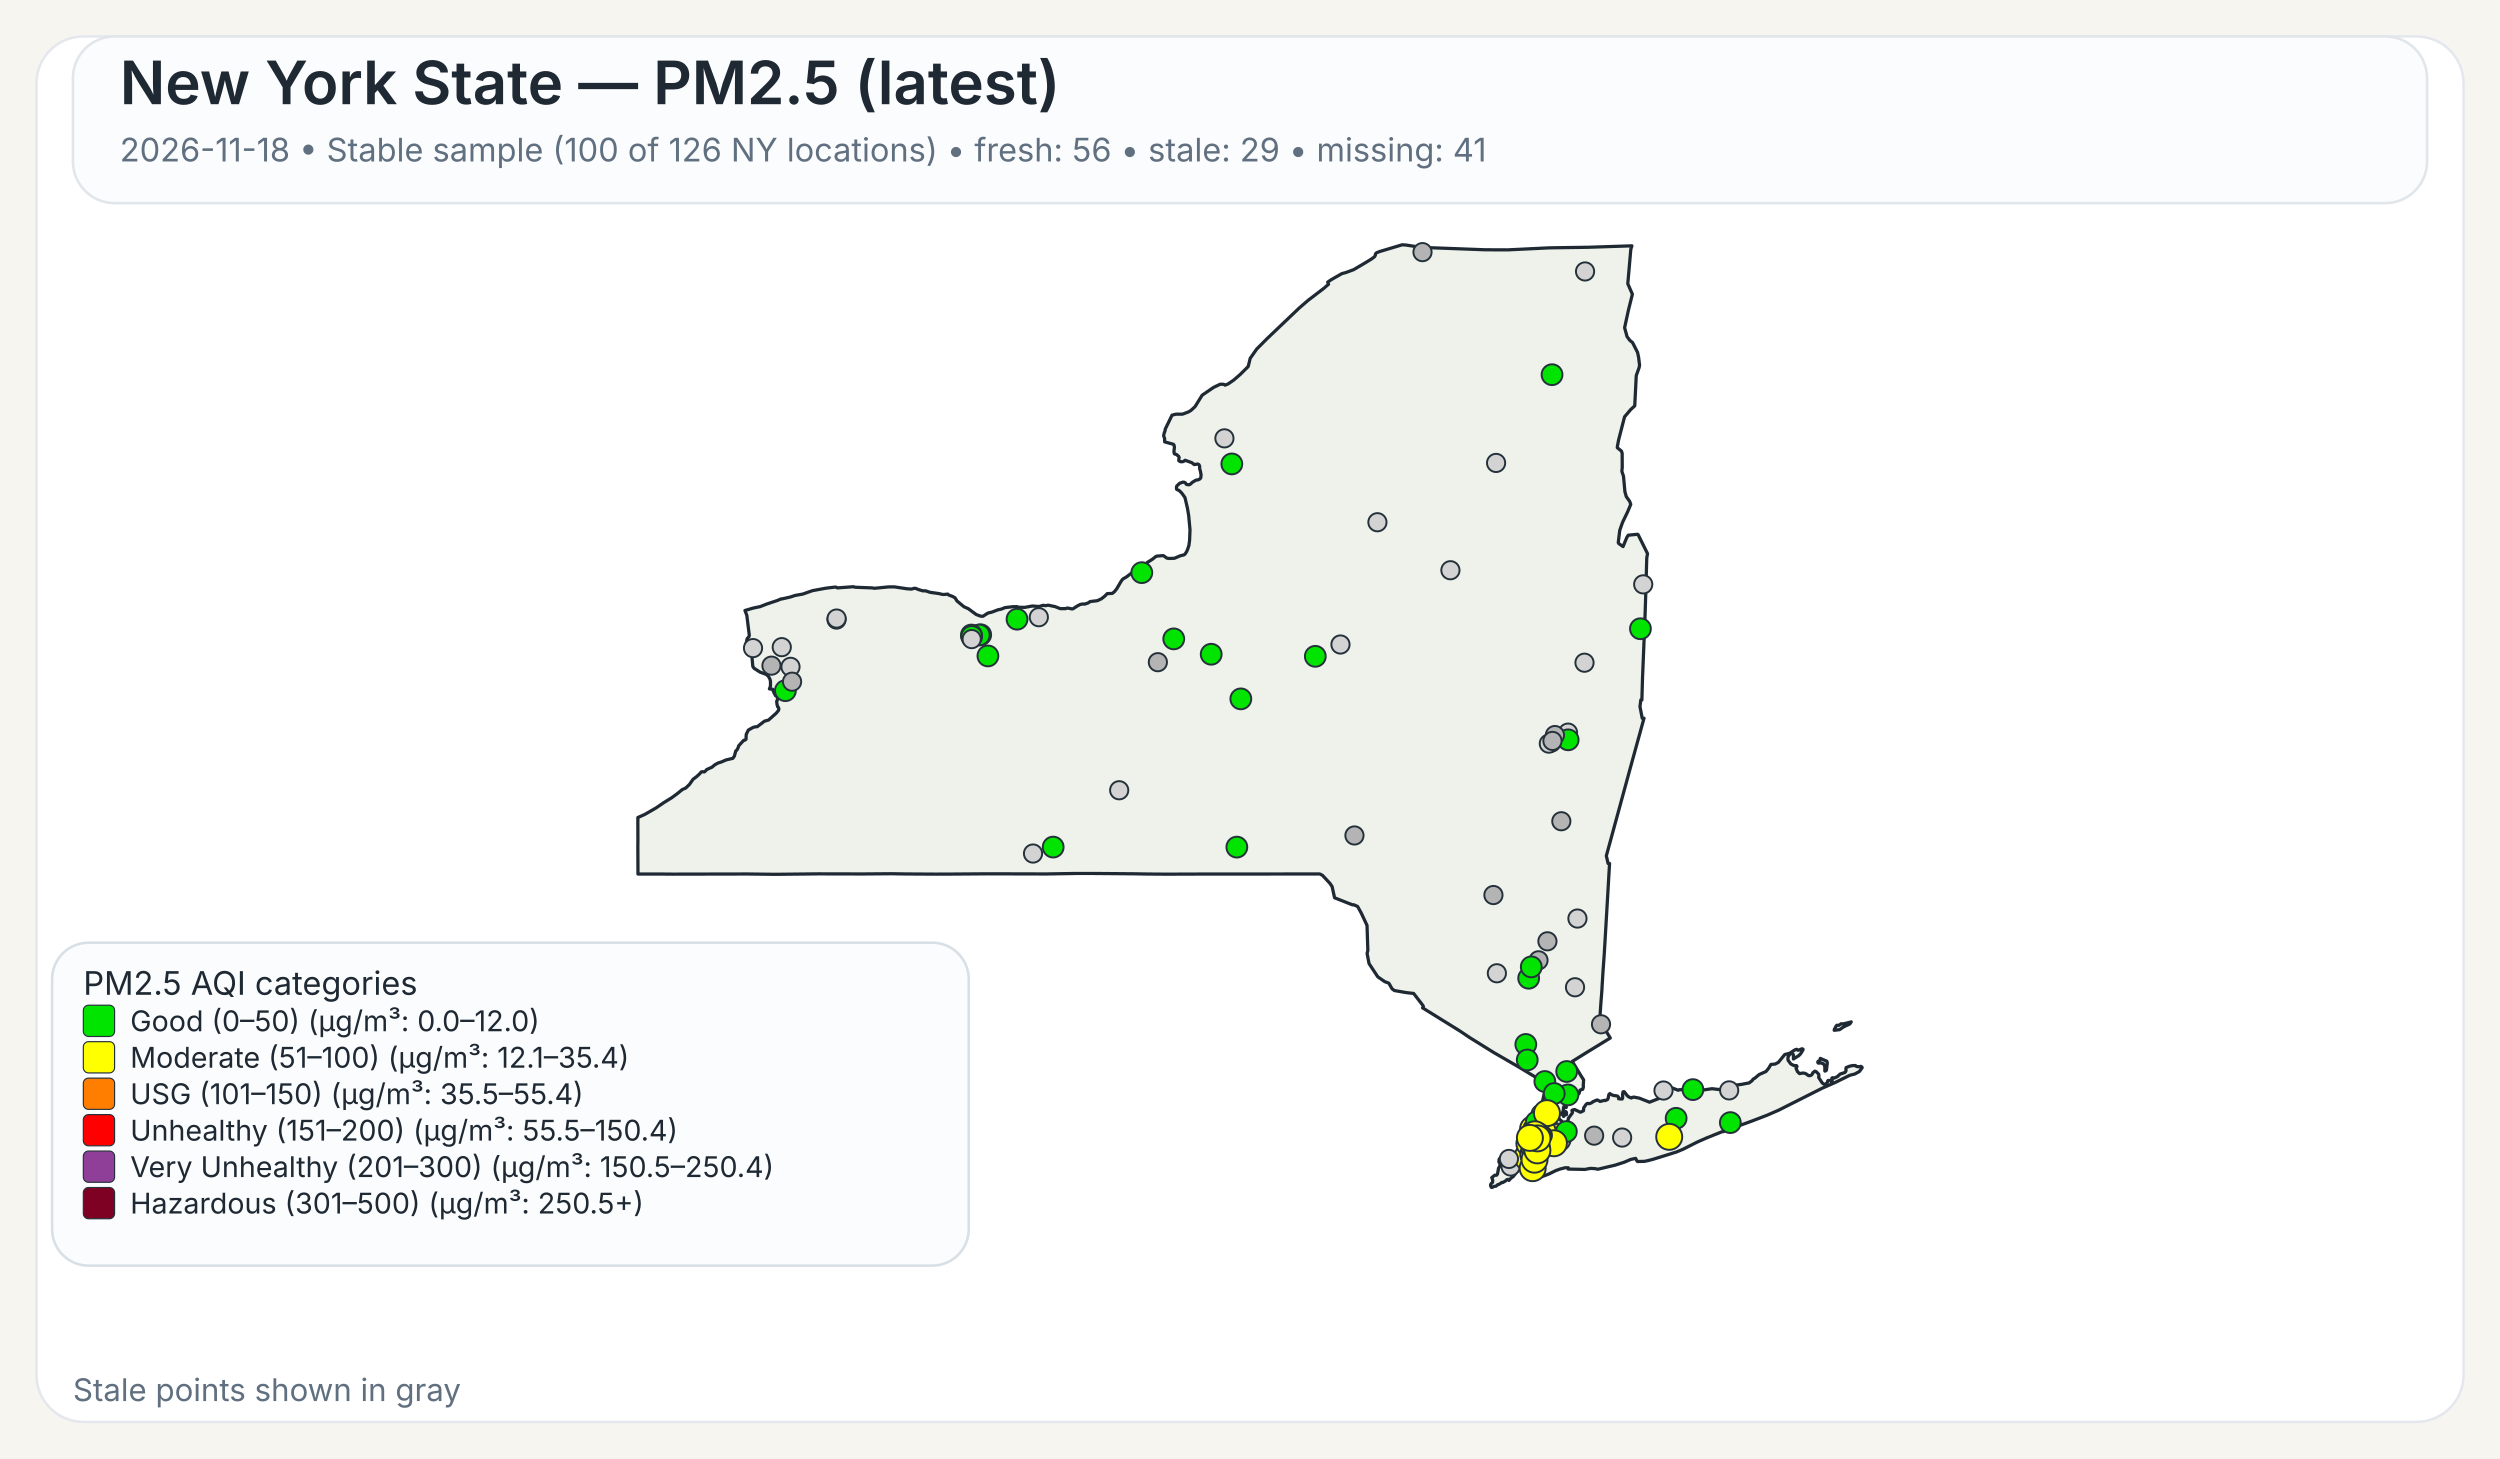
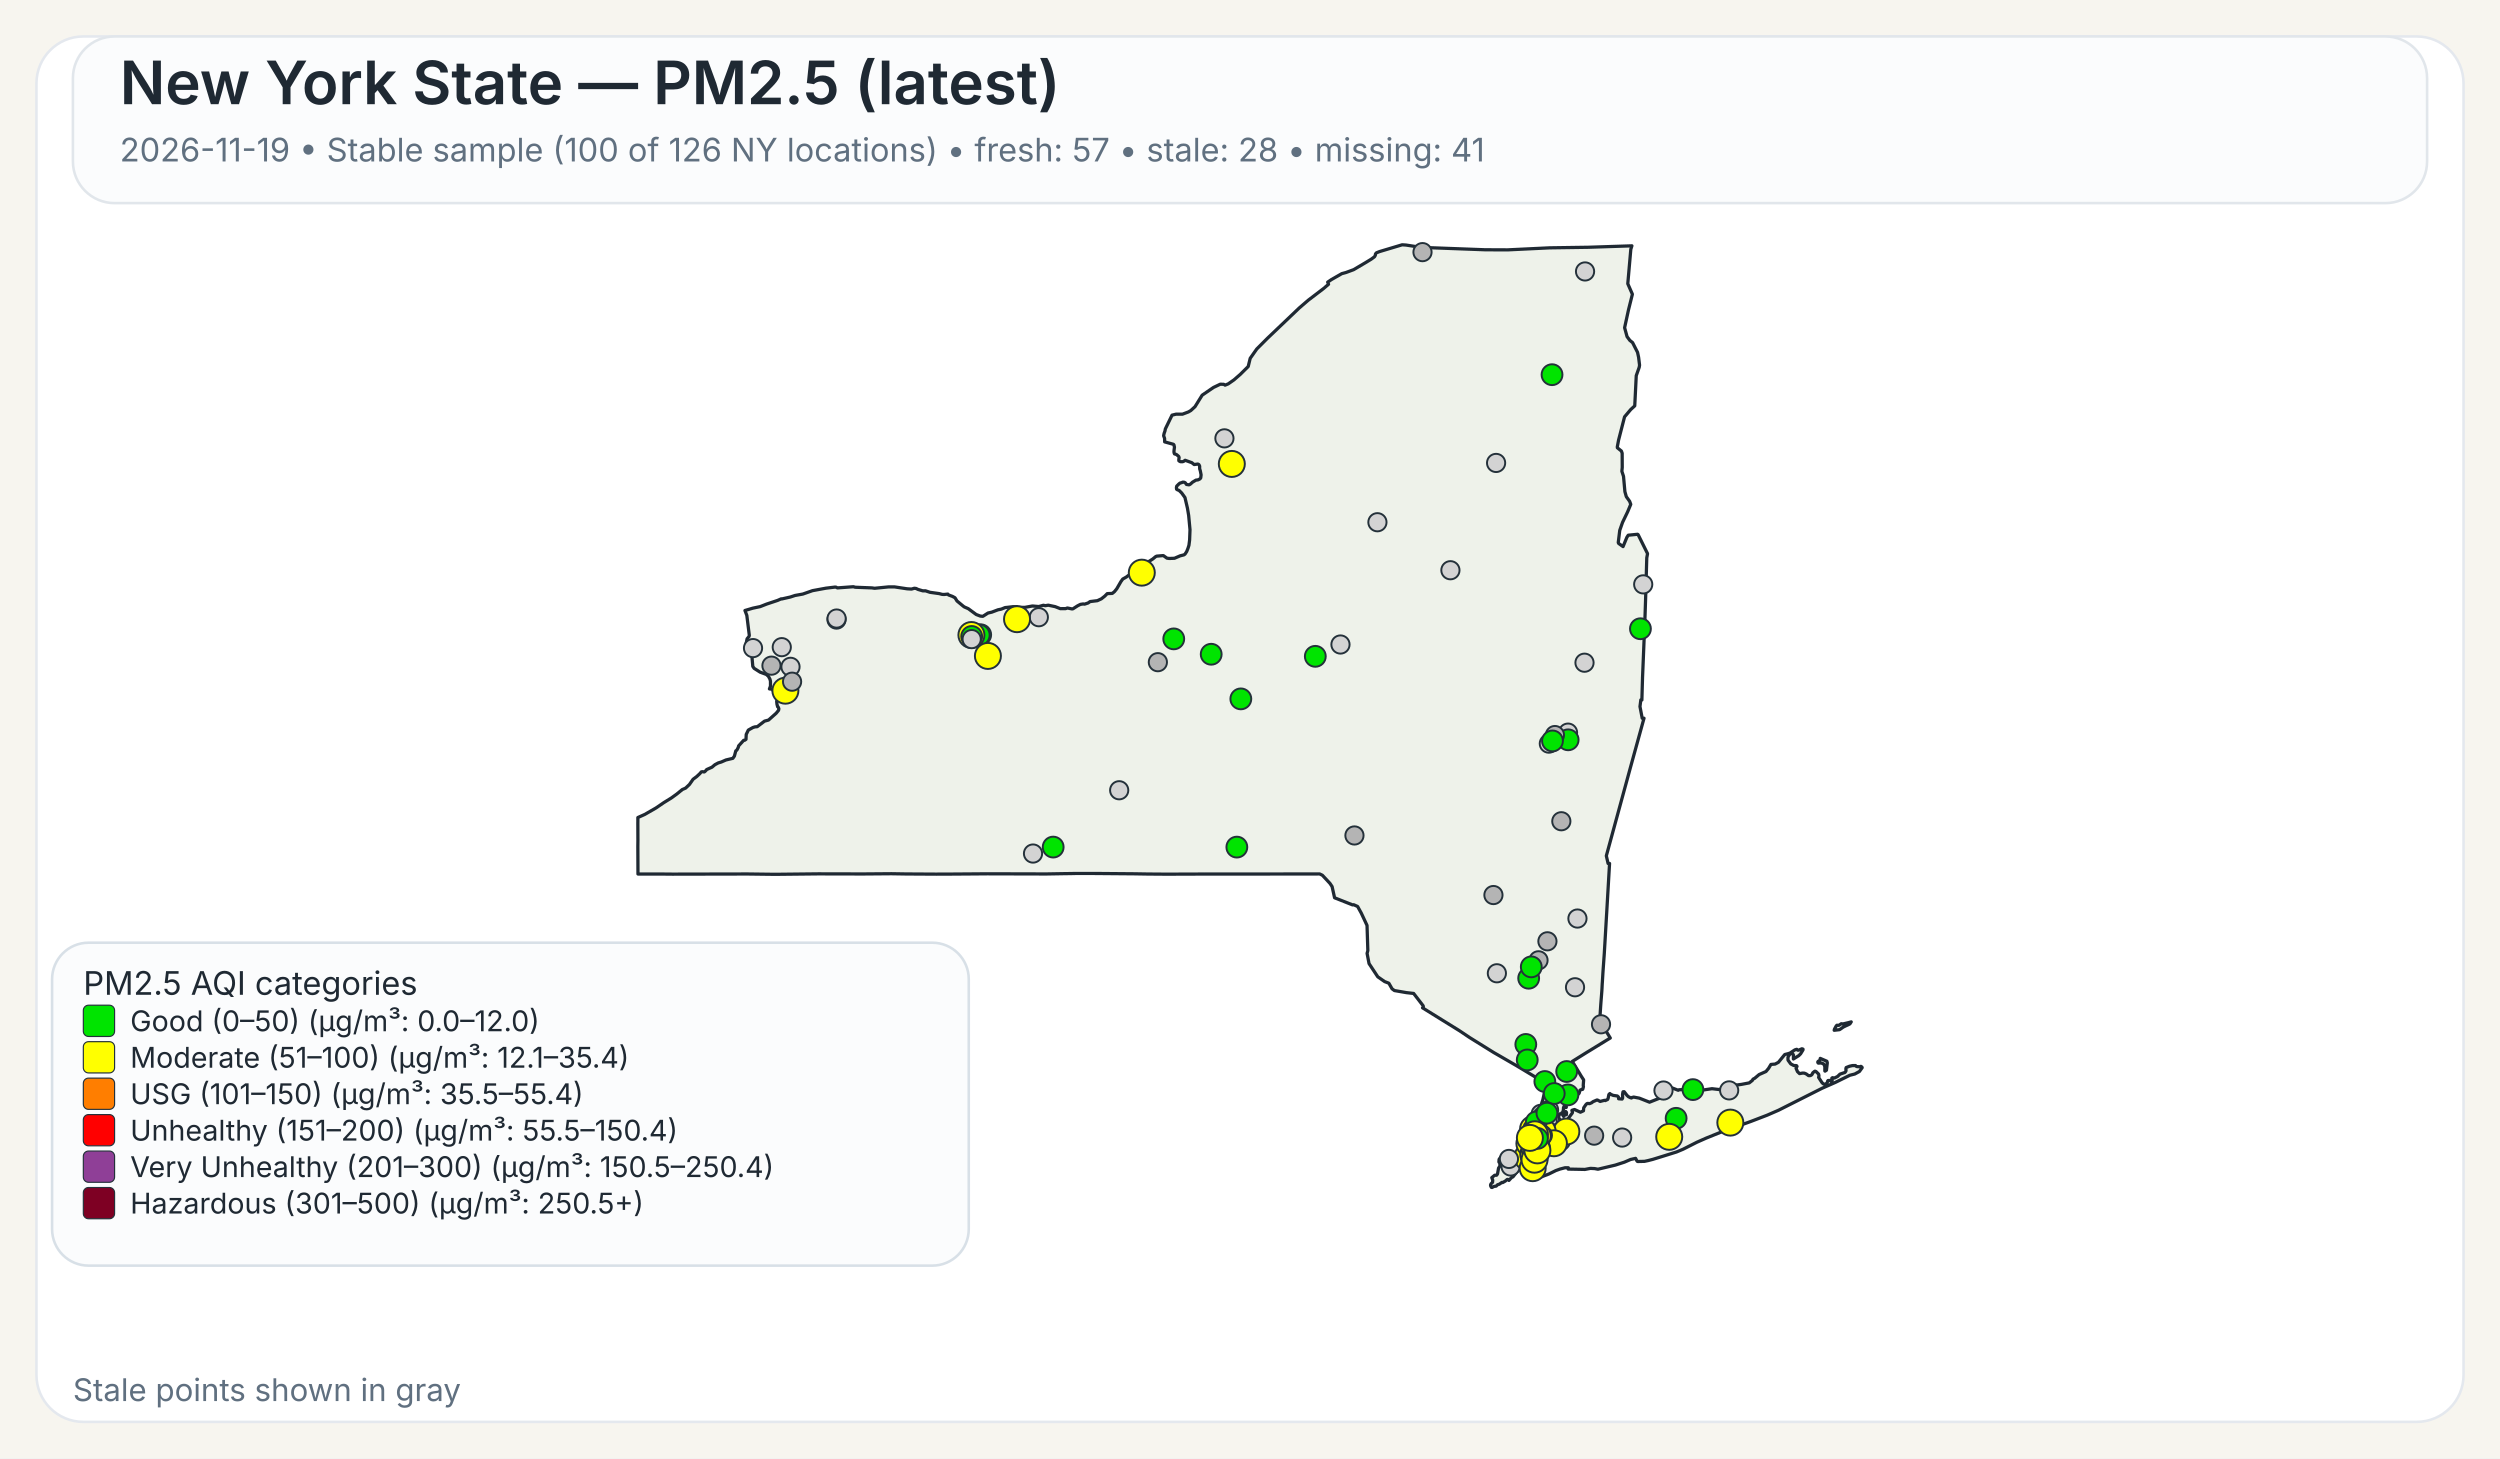
<svg xmlns="http://www.w3.org/2000/svg" width="960" height="560">
  <rect x="0" y="0" width="960" height="560" fill="#F7F5EF" />
  <rect x="14" y="14" width="932" height="532" rx="18" ry="18" fill="#FFFFFF" stroke="#E4E8EE" stroke-width="1" />
  <rect x="28" y="14" width="904" height="64" rx="16" ry="16" fill="#FBFCFD" stroke="#E1E6EB" stroke-width="1" />
  <text x="46" y="40" font-family="Public Sans, Inter, Aptos, Segoe UI, Arial, sans-serif" font-size="23" font-weight="600" fill="#1F2933">New York State — PM2.5 (latest)</text>
-   <text x="46" y="62" font-family="Public Sans, Inter, Aptos, Segoe UI, Arial, sans-serif" font-size="12.5" font-weight="400" fill="#607080">2026-11-18 • Stable sample (100 of 126 NY locations) • fresh: 56 • stale: 29 • missing: 41</text>
+   <text x="46" y="62" font-family="Public Sans, Inter, Aptos, Segoe UI, Arial, sans-serif" font-size="12.5" font-weight="400" fill="#607080">2026-11-19 • Stable sample (100 of 126 NY locations) • fresh: 57 • stale: 28 • missing: 41</text>
  <path d="M601.06,426.90 L601.23,426.83 L601.48,427.07 L601.55,427.32 L601.50,428.06 L601.28,428.08 L601.08,427.81 L601.04,427.27 L601.06,426.90 Z" fill="#EEF2EA" stroke="#1F2933" stroke-width="1.25" stroke-linejoin="round" />
  <path d="M585.16,439.66 L585.21,439.61 L585.24,439.63 L585.33,439.75 L585.00,440.50 L584.94,440.59 L584.83,440.54 L584.77,440.43 L584.80,440.38 L585.16,439.66 Z" fill="#EEF2EA" stroke="#1F2933" stroke-width="1.25" stroke-linejoin="round" />
  <path d="M579.00,452.87 L578.74,452.93 L578.02,453.54 L577.00,454.12 L576.75,454.04 L575.70,454.75 L575.07,454.93 L574.52,455.48 L573.72,455.58 L572.92,456.00 L572.71,455.95 L572.45,455.50 L572.36,455.05 L572.56,454.57 L573.14,454.01 L573.21,453.18 L572.85,452.21 L573.97,451.28 L574.68,451.28 L575.04,450.81 L575.45,448.53 L575.88,447.92 L575.97,447.53 L575.92,446.38 L575.63,446.32 L575.58,446.12 L575.66,445.16 L576.32,444.30 L576.87,444.03 L577.23,444.07 L577.46,444.30 L578.49,444.56 L580.44,444.30 L582.44,443.79 L583.07,443.83 L583.44,444.38 L583.57,445.77 L584.00,446.72 L584.43,447.38 L584.07,448.20 L583.53,448.95 L582.19,450.36 L580.96,451.93 L580.89,451.88 L580.35,452.27 L579.42,453.28 L579.25,452.99 L579.00,452.87 Z" fill="#EEF2EA" stroke="#1F2933" stroke-width="1.25" stroke-linejoin="round" />
  <path d="M698.65,407.28 L698.89,406.98 L698.98,406.42 L701.51,407.51 L701.69,408.12 L701.35,410.97 L700.83,411.31 L700.74,411.25 L700.74,409.57 L700.38,408.71 L700.19,408.52 L699.35,408.18 L698.24,408.24 L698.08,408.08 L698.02,407.81 L698.15,407.57 L698.65,407.28 Z" fill="#EEF2EA" stroke="#1F2933" stroke-width="1.25" stroke-linejoin="round" />
  <path d="M709.87,392.68 L710.87,392.40 L710.37,393.17 L709.71,393.51 L708.74,393.94 L707.77,394.42 L706.83,395.10 L706.37,395.39 L704.33,395.63 L704.44,395.18 L704.77,394.57 L705.12,393.94 L705.39,393.69 L706.11,393.74 L707.05,393.11 L707.70,393.19 L709.32,392.81 L709.87,392.68 Z" fill="#EEF2EA" stroke="#1F2933" stroke-width="1.25" stroke-linejoin="round" />
  <path d="M601.43,424.75 L601.44,424.82 L601.44,424.87 L601.44,424.97 L601.48,425.16 L601.44,425.24 L601.21,425.31 L600.95,425.08 L600.95,424.92 L601.10,424.88 L601.13,424.65 L601.23,424.58 L601.37,424.64 L601.42,424.70 L601.43,424.75 Z" fill="#EEF2EA" stroke="#1F2933" stroke-width="1.25" stroke-linejoin="round" />
  <path d="M623.05,163.10 L621.53,169.00 L621.04,171.61 L621.07,171.95 L622.62,173.20 L622.91,174.06 L622.94,179.46 L622.80,180.98 L623.43,182.92 L623.96,188.79 L624.50,190.70 L624.50,190.71 L625.79,192.51 L626.21,193.67 L625.60,195.12 L625.01,196.54 L623.06,200.59 L622.75,201.47 L621.98,203.67 L621.41,208.34 L621.56,208.68 L623.25,209.89 L624.72,206.33 L625.25,205.52 L628.84,205.16 L629.06,205.34 L632.45,212.18 L632.66,212.61 L632.36,214.21 L632.03,225.74 L632.03,225.80 L632.02,226.34 L632.00,227.05 L631.90,230.25 L631.64,238.09 L631.03,253.00 L630.74,259.97 L630.73,260.06 L630.73,260.23 L630.48,268.80 L630.08,268.74 L629.75,271.32 L630.61,275.80 L631.30,275.80 L628.80,284.88 L626.09,294.70 L622.63,307.38 L616.83,328.64 L617.50,331.57 L618.07,331.57 L617.02,349.62 L617.02,349.66 L616.71,354.88 L616.28,362.25 L616.04,366.27 L615.53,373.42 L615.30,377.22 L615.29,377.28 L615.29,377.35 L615.28,377.44 L615.28,377.49 L615.27,377.53 L615.19,379.03 L615.19,379.14 L615.18,379.18 L615.18,379.35 L615.17,379.49 L615.12,380.31 L615.09,380.73 L615.08,380.89 L614.72,385.46 L614.66,386.30 L614.29,391.98 L618.35,398.60 L616.75,399.56 L616.45,399.75 L610.52,403.39 L609.46,404.03 L609.01,404.31 L603.77,407.58 L605.77,410.89 L606.19,411.58 L606.62,412.29 L607.18,413.23 L608.08,414.62 L608.12,414.70 L607.96,416.83 L608.04,417.28 L607.81,418.17 L607.68,418.35 L607.54,418.27 L606.73,418.62 L606.42,419.73 L606.23,420.03 L605.55,420.48 L604.13,421.08 L603.54,421.65 L602.05,422.64 L600.59,424.82 L600.46,425.17 L600.38,425.37 L600.34,426.13 L600.15,426.98 L600.19,427.32 L600.39,427.51 L600.54,427.87 L600.54,428.09 L600.53,428.27 L600.60,428.55 L600.51,428.65 L600.44,428.71 L600.35,428.62 L600.18,428.29 L600.01,427.93 L600.10,427.54 L599.94,427.19 L599.85,427.21 L599.64,427.48 L599.51,427.81 L599.07,427.70 L598.72,427.92 L598.55,428.85 L598.57,429.17 L598.77,429.63 L599.21,430.17 L599.64,430.41 L600.31,431.59 L600.59,432.07 L600.90,432.04 L601.36,431.60 L601.36,431.60 L602.21,429.98 L602.19,429.51 L603.74,427.42 L603.84,427.11 L603.60,426.42 L603.67,426.33 L604.61,426.05 L606.88,427.09 L607.17,426.96 L608.05,426.54 L608.14,425.40 L608.93,424.24 L609.36,423.80 L609.77,423.70 L610.33,423.82 L611.26,423.43 L611.66,423.07 L613.16,422.42 L613.38,422.39 L614.46,422.95 L616.17,422.51 L616.43,422.62 L617.32,422.20 L617.49,421.82 L617.52,421.77 L617.81,420.28 L618.19,419.93 L618.22,419.96 L618.50,420.18 L618.60,420.26 L618.84,420.36 L619.48,420.63 L619.66,420.66 L619.90,420.69 L620.59,420.79 L621.03,420.85 L621.08,420.86 L621.49,421.26 L621.50,421.39 L621.55,421.93 L622.90,422.03 L623.09,421.64 L623.06,420.27 L623.21,419.33 L623.28,419.23 L623.69,419.22 L624.78,420.64 L625.29,421.11 L626.07,421.51 L626.50,421.62 L626.59,421.46 L627.35,421.28 L629.51,421.69 L629.51,421.69 L633.42,423.24 L638.19,421.34 L638.36,420.84 L638.45,419.18 L638.68,418.35 L640.49,417.89 L642.20,417.80 L644.45,418.67 L644.65,418.48 L647.29,418.32 L649.72,418.35 L652.18,418.65 L653.70,418.61 L657.40,418.06 L660.48,418.42 L661.32,417.62 L664.03,416.80 L665.53,416.46 L666.97,416.64 L668.73,416.40 L671.71,415.83 L672.90,414.88 L673.16,414.40 L673.82,414.05 L675.50,412.63 L678.13,411.46 L679.12,410.27 L680.04,408.74 L681.66,408.60 L682.91,407.93 L685.34,404.94 L686.69,404.59 L687.35,404.38 L689.21,403.16 L689.94,402.93 L690.28,403.23 L690.57,403.30 L691.93,402.73 L692.35,402.87 L692.38,403.11 L691.44,404.66 L690.75,405.35 L688.66,406.65 L688.68,405.06 L688.30,404.60 L687.92,404.54 L687.60,404.66 L687.09,405.06 L686.58,406.01 L686.59,407.08 L687.65,408.54 L688.81,409.15 L689.85,409.20 L690.06,409.50 L689.68,410.21 L690.24,411.51 L691.03,412.27 L692.17,412.06 L692.88,412.09 L693.59,412.39 L694.51,413.06 L695.19,413.03 L695.62,412.79 L695.84,412.56 L696.12,411.95 L696.83,411.38 L696.98,411.33 L697.37,411.49 L698.35,412.46 L698.48,413.14 L698.35,413.73 L699.60,415.66 L700.04,416.12 L700.44,416.32 L700.84,416.33 L701.58,415.93 L701.76,415.37 L701.81,415.13 L701.99,414.91 L702.86,414.89 L703.07,415.26 L703.12,415.25 L703.24,415.22 L703.45,415.13 L703.57,414.86 L703.45,414.38 L703.43,414.00 L703.70,413.83 L704.39,413.98 L705.62,413.37 L706.56,412.46 L708.48,411.82 L708.83,411.29 L708.88,410.85 L708.80,410.51 L708.92,409.94 L710.19,409.44 L711.31,409.19 L712.51,409.17 L712.73,409.44 L713.09,409.58 L714.27,409.63 L714.58,409.48 L714.99,409.75 L715.07,409.99 L714.02,411.45 L712.24,412.42 L710.34,412.90 L704.77,415.65 L699.71,417.88 L682.98,426.32 L678.57,428.24 L672.42,430.60 L662.20,434.30 L661.73,434.58 L661.49,434.51 L660.84,434.74 L655.19,437.03 L651.62,438.61 L646.31,441.30 L643.78,442.36 L638.41,444.04 L634.66,445.20 L632.83,445.67 L631.47,445.96 L631.32,445.96 L628.83,446.02 L628.63,445.87 L628.07,444.81 L626.15,445.24 L623.74,446.28 L621.85,446.89 L620.27,447.40 L613.61,448.98 L612.34,448.74 L610.73,448.66 L608.60,449.06 L605.36,448.99 L602.17,448.93 L602.19,448.77 L602.25,448.43 L600.97,448.42 L599.39,448.83 L599.07,448.91 L597.43,449.50 L594.79,450.81 L591.48,452.07 L591.48,451.26 L591.59,450.86 L591.41,450.49 L591.24,450.39 L590.88,450.18 L590.56,449.81 L590.00,449.87 L588.10,450.05 L587.46,450.03 L587.05,449.85 L586.87,449.72 L586.81,449.43 L587.15,448.99 L587.21,448.90 L587.49,448.42 L587.39,448.02 L586.94,447.62 L585.63,447.32 L585.23,446.64 L585.06,445.69 L585.31,444.71 L585.45,444.41 L585.68,443.96 L586.50,442.95 L586.37,441.37 L586.22,441.17 L586.16,441.08 L586.11,440.71 L586.29,440.19 L586.49,440.03 L586.59,439.53 L586.42,439.11 L586.13,438.91 L586.77,435.14 L587.04,434.58 L587.53,433.54 L588.00,432.56 L588.37,431.79 L590.66,426.98 L591.27,425.68 L591.55,425.09 L591.55,425.09 L591.90,424.00 L592.36,422.57 L592.47,422.24 L593.89,415.87 L593.37,415.86 L592.83,415.54 L585.14,410.91 L585.14,410.91 L582.09,409.08 L581.83,408.93 L574.90,404.92 L573.64,404.20 L565.84,399.35 L564.27,398.37 L560.37,395.76 L546.26,387.01 L546.57,386.68 L546.49,386.22 L542.83,381.48 L542.63,381.46 L540.06,381.17 L535.45,380.37 L534.54,379.69 L533.32,377.55 L531.70,376.93 L529.06,375.09 L525.71,370.01 L525.14,367.03 L524.96,366.10 L525.25,365.02 L524.94,355.37 L522.72,350.61 L521.32,348.08 L519.78,347.40 L519.41,347.49 L512.48,344.75 L511.52,340.44 L510.72,339.24 L507.79,336.09 L506.74,335.59 L502.43,335.60 L502.18,335.60 L499.75,335.60 L499.39,335.61 L499.35,335.61 L469.83,335.63 L469.66,335.63 L462.36,335.64 L461.30,335.63 L460.85,335.63 L460.00,335.64 L448.21,335.68 L447.85,335.68 L441.17,335.63 L440.91,335.63 L435.49,335.54 L435.46,335.54 L420.14,335.41 L418.99,335.41 L413.90,335.41 L413.83,335.41 L413.52,335.41 L412.93,335.41 L412.60,335.42 L411.23,335.45 L411.22,335.45 L408.74,335.48 L408.73,335.48 L401.77,335.60 L379.14,335.54 L372.91,335.59 L364.59,335.65 L360.26,335.66 L359.71,335.67 L347.88,335.60 L347.87,335.60 L342.30,335.51 L337.43,335.55 L331.40,335.60 L314.24,335.56 L297.70,335.74 L295.08,335.71 L287.13,335.61 L286.61,335.61 L258.23,335.67 L257.47,335.66 L253.93,335.63 L253.07,335.62 L253.07,335.63 L244.98,335.62 L244.93,325.04 L244.95,323.48 L244.96,322.52 L244.95,321.67 L244.95,321.16 L244.95,320.84 L244.93,316.08 L244.94,315.42 L244.94,313.93 L247.57,312.75 L251.88,310.27 L254.93,308.19 L257.77,306.44 L259.87,304.92 L262.02,303.17 L263.28,302.62 L264.74,301.24 L266.14,299.24 L267.54,298.19 L268.72,297.09 L269.32,296.39 L269.90,296.33 L270.33,296.44 L270.54,296.38 L271.04,295.92 L271.36,295.51 L273.40,294.60 L274.52,293.65 L275.81,292.96 L276.98,292.61 L278.76,291.83 L281.41,291.20 L282.01,290.34 L282.12,289.92 L282.55,288.31 L282.75,288.22 L283.00,287.95 L283.49,287.01 L283.63,286.42 L285.57,284.28 L285.90,284.29 L286.46,283.91 L286.55,282.02 L287.35,280.35 L289.13,279.36 L289.89,279.12 L290.78,279.05 L293.57,276.92 L295.12,276.50 L298.07,273.86 L298.97,272.76 L299.09,272.13 L298.79,271.45 L298.62,271.42 L298.36,270.43 L298.24,269.33 L298.55,268.66 L298.61,268.16 L298.25,267.28 L297.85,267.20 L297.24,266.09 L296.70,264.68 L295.46,264.54 L295.86,263.47 L295.86,261.59 L295.66,260.80 L295.08,259.71 L294.94,259.59 L294.28,258.99 L291.89,258.11 L289.57,256.64 L289.07,255.88 L288.57,250.10 L288.55,249.89 L286.78,249.43 L286.31,248.17 L286.88,245.30 L287.63,244.40 L287.73,243.95 L286.78,236.32 L286.06,234.43 L289.07,233.54 L291.93,232.93 L294.37,231.97 L298.62,230.55 L299.99,229.95 L300.12,230.02 L303.47,229.26 L305.29,228.66 L308.28,228.12 L312.00,226.81 L317.17,225.86 L320.65,225.44 L321.03,225.47 L321.59,225.76 L322.04,225.72 L327.70,225.30 L328.39,225.50 L334.82,225.75 L335.83,225.90 L341.09,225.38 L343.51,225.37 L348.32,226.10 L349.98,226.20 L350.03,226.20 L351.12,225.89 L351.79,225.98 L352.52,226.34 L354.31,226.87 L355.38,226.87 L357.13,227.45 L360.63,227.94 L361.77,228.24 L362.50,228.28 L363.98,228.13 L364.17,228.44 L365.74,229.01 L366.72,229.54 L367.48,230.77 L369.92,232.79 L370.31,233.07 L371.82,233.73 L373.38,234.88 L374.86,235.97 L376.42,236.57 L377.42,236.67 L379.40,235.40 L380.84,235.07 L383.21,234.17 L384.54,233.89 L385.93,233.32 L386.27,233.28 L386.83,233.22 L388.90,232.98 L390.48,232.95 L391.11,233.18 L393.48,233.24 L396.46,232.70 L398.89,232.91 L400.66,232.42 L401.43,232.58 L402.53,232.39 L405.18,232.95 L407.17,233.73 L409.20,233.71 L409.87,233.47 L411.66,233.83 L412.03,233.77 L413.80,232.63 L414.88,232.08 L415.91,231.92 L416.48,231.99 L417.81,231.55 L418.60,231.00 L421.39,230.66 L422.92,229.95 L424.23,228.91 L425.18,227.95 L425.69,227.93 L427.12,227.87 L427.93,227.21 L428.83,226.10 L430.44,223.32 L431.14,222.35 L431.96,221.89 L432.55,221.55 L435.18,219.53 L437.03,218.59 L437.61,217.92 L437.98,217.72 L438.51,217.88 L439.70,217.38 L440.56,215.99 L442.64,214.67 L443.82,213.70 L444.23,213.55 L446.72,213.34 L448.11,214.33 L448.97,214.45 L450.99,214.38 L453.20,213.43 L454.63,213.07 L455.05,212.77 L455.69,211.79 L456.17,210.59 L456.55,209.40 L456.81,207.36 L456.96,203.41 L456.73,200.97 L456.44,197.89 L455.97,195.10 L455.02,191.05 L453.78,189.32 L452.78,188.33 L452.13,188.08 L451.81,187.86 L451.74,187.30 L451.84,186.69 L452.22,186.31 L452.64,185.89 L453.10,185.51 L453.80,185.32 L454.18,185.14 L454.70,185.18 L455.13,185.37 L455.61,186.03 L456.63,186.18 L457.19,185.84 L457.91,185.17 L459.24,184.37 L460.00,184.28 L460.73,183.93 L461.08,183.54 L461.22,182.35 L460.90,180.72 L460.70,180.14 L460.66,179.72 L460.67,178.99 L460.38,178.40 L459.97,178.19 L458.56,178.39 L457.66,177.67 L455.09,176.75 L454.57,177.13 L454.12,177.30 L453.65,177.30 L453.29,177.28 L452.94,177.12 L452.67,176.90 L452.67,176.38 L452.79,175.72 L452.62,175.27 L451.89,174.63 L451.54,174.45 L451.01,174.30 L450.87,173.94 L450.80,173.54 L450.84,172.88 L450.99,171.72 L450.78,170.78 L450.56,170.60 L447.23,169.68 L447.20,168.34 L446.83,167.32 L447.02,166.42 L447.35,165.48 L447.50,164.69 L450.06,159.42 L451.61,159.04 L454.05,159.05 L456.36,158.18 L457.28,157.64 L458.88,156.17 L461.63,151.75 L465.96,148.79 L468.59,147.53 L469.94,147.58 L470.43,147.90 L471.65,147.40 L473.83,145.88 L476.29,143.74 L476.97,143.06 L479.31,140.74 L480.08,137.59 L482.60,134.01 L486.70,129.90 L498.91,118.26 L502.36,115.29 L508.27,110.78 L510.16,109.15 L509.83,108.34 L511.28,107.35 L515.25,105.08 L516.86,104.64 L519.80,103.55 L524.26,100.92 L526.51,99.55 L527.81,98.60 L528.14,98.00 L528.16,97.54 L528.55,97.08 L529.76,96.60 L538.43,94.00 L539.92,94.10 L544.47,94.80 L545.84,95.00 L570.26,95.91 L578.85,95.95 L585.96,95.61 L595.04,95.17 L609.91,94.95 L626.65,94.40 L626.23,95.73 L625.68,102.02 L625.07,108.95 L626.84,112.98 L625.33,119.03 L623.85,125.84 L624.79,129.27 L625.53,130.26 L625.83,130.68 L626.91,131.56 L626.91,131.56 L628.81,135.29 L629.22,137.19 L629.59,140.21 L629.45,141.06 L628.32,144.25 L627.83,154.15 L627.74,155.85 L626.19,157.27 L623.83,160.07 L623.05,163.10 Z" fill="#EEF2EA" stroke="#1F2933" stroke-width="1.25" stroke-linejoin="round" />
  <circle cx="574.80" cy="373.74" r="3.50" fill="lightgray" stroke="#24313A" stroke-width="0.75" />
  <circle cx="296.24" cy="255.61" r="3.50" fill="rgb(180,180,180)" stroke="#24313A" stroke-width="0.75" />
  <circle cx="585.91" cy="401.06" r="4.00" fill="#00E400" stroke="#24313A" stroke-width="0.75" />
  <circle cx="590.67" cy="430.08" r="3.50" fill="lightgray" stroke="#24313A" stroke-width="0.75" />
  <circle cx="587.01" cy="375.64" r="4.00" fill="#00E400" stroke="#24313A" stroke-width="0.75" />
  <circle cx="580.07" cy="447.93" r="3.50" fill="lightgray" stroke="#24313A" stroke-width="0.75" />
  <circle cx="528.93" cy="200.54" r="3.50" fill="lightgray" stroke="#24313A" stroke-width="0.75" />
  <circle cx="622.90" cy="436.82" r="3.50" fill="lightgray" stroke="#24313A" stroke-width="0.75" />
  <circle cx="321.22" cy="237.92" r="3.50" fill="lightgray" stroke="#24313A" stroke-width="0.75" />
  <circle cx="556.96" cy="218.97" r="3.50" fill="lightgray" stroke="#24313A" stroke-width="0.75" />
  <circle cx="574.50" cy="177.77" r="3.50" fill="lightgray" stroke="#24313A" stroke-width="0.75" />
  <circle cx="429.77" cy="303.46" r="3.50" fill="lightgray" stroke="#24313A" stroke-width="0.75" />
  <circle cx="514.74" cy="247.49" r="3.50" fill="lightgray" stroke="#24313A" stroke-width="0.75" />
  <circle cx="470.18" cy="168.33" r="3.50" fill="lightgray" stroke="#24313A" stroke-width="0.75" />
  <circle cx="376.59" cy="243.75" r="4.00" fill="#00E400" stroke="#24313A" stroke-width="0.75" />
  <circle cx="591.63" cy="427.72" r="3.50" fill="rgb(180,180,180)" stroke="#24313A" stroke-width="0.75" />
  <circle cx="593.40" cy="430.37" r="3.50" fill="lightgray" stroke="#24313A" stroke-width="0.75" />
  <circle cx="593.93" cy="437.51" r="4.00" fill="#00E400" stroke="#24313A" stroke-width="0.75" />
  <circle cx="602.12" cy="281.33" r="3.50" fill="lightgray" stroke="#24313A" stroke-width="0.75" />
  <circle cx="398.91" cy="237.01" r="3.50" fill="lightgray" stroke="#24313A" stroke-width="0.75" />
-   <circle cx="598.03" cy="436.67" r="4.00" fill="#00E400" stroke="#24313A" stroke-width="0.75" />
+   <circle cx="598.03" cy="436.67" r="5.00" fill="#FFFF00" stroke="#24313A" stroke-width="0.75" />
  <circle cx="595.98" cy="143.88" r="4.00" fill="#00E400" stroke="#24313A" stroke-width="0.75" />
  <circle cx="601.61" cy="411.46" r="4.00" fill="#00E400" stroke="#24313A" stroke-width="0.75" />
  <circle cx="608.45" cy="254.48" r="3.50" fill="lightgray" stroke="#24313A" stroke-width="0.75" />
  <circle cx="604.81" cy="379.11" r="3.50" fill="lightgray" stroke="#24313A" stroke-width="0.75" />
  <circle cx="588.51" cy="437.27" r="3.50" fill="rgb(180,180,180)" stroke="#24313A" stroke-width="0.75" />
  <circle cx="465.10" cy="251.23" r="4.00" fill="#00E400" stroke="#24313A" stroke-width="0.75" />
  <circle cx="396.68" cy="327.76" r="3.50" fill="lightgray" stroke="#24313A" stroke-width="0.75" />
  <circle cx="643.63" cy="429.43" r="4.00" fill="#00E400" stroke="#24313A" stroke-width="0.75" />
  <circle cx="586.47" cy="444.33" r="5.00" fill="#FFFF00" stroke="#24313A" stroke-width="0.75" />
  <circle cx="303.55" cy="256.06" r="3.50" fill="lightgray" stroke="#24313A" stroke-width="0.75" />
  <circle cx="602.17" cy="284.09" r="4.00" fill="#00E400" stroke="#24313A" stroke-width="0.75" />
-   <circle cx="301.59" cy="265.22" r="4.00" fill="#00E400" stroke="#24313A" stroke-width="0.75" />
+   <circle cx="301.59" cy="265.22" r="5.00" fill="#FFFF00" stroke="#24313A" stroke-width="0.75" />
  <circle cx="321.26" cy="237.52" r="3.50" fill="lightgray" stroke="#24313A" stroke-width="0.75" />
  <circle cx="612.15" cy="436.09" r="3.50" fill="rgb(180,180,180)" stroke="#24313A" stroke-width="0.75" />
  <circle cx="587.88" cy="438.53" r="3.50" fill="rgb(180,180,180)" stroke="#24313A" stroke-width="0.75" />
  <circle cx="591.83" cy="440.12" r="3.50" fill="lightgray" stroke="#24313A" stroke-width="0.75" />
  <circle cx="594.32" cy="430.48" r="3.50" fill="lightgray" stroke="#24313A" stroke-width="0.75" />
  <circle cx="594.83" cy="426.21" r="3.50" fill="lightgray" stroke="#24313A" stroke-width="0.75" />
  <circle cx="605.74" cy="352.72" r="3.50" fill="lightgray" stroke="#24313A" stroke-width="0.75" />
  <circle cx="664.00" cy="418.71" r="3.50" fill="lightgray" stroke="#24313A" stroke-width="0.75" />
  <circle cx="546.24" cy="96.82" r="3.50" fill="rgb(180,180,180)" stroke="#24313A" stroke-width="0.75" />
  <circle cx="638.78" cy="418.76" r="3.50" fill="lightgray" stroke="#24313A" stroke-width="0.75" />
  <circle cx="304.16" cy="261.77" r="3.50" fill="rgb(180,180,180)" stroke="#24313A" stroke-width="0.75" />
  <circle cx="598.43" cy="436.52" r="5.00" fill="#FFFF00" stroke="#24313A" stroke-width="0.75" />
  <circle cx="376.03" cy="243.84" r="4.00" fill="#00E400" stroke="#24313A" stroke-width="0.75" />
  <circle cx="592.26" cy="428.72" r="3.50" fill="rgb(180,180,180)" stroke="#24313A" stroke-width="0.75" />
  <circle cx="579.43" cy="445.03" r="3.50" fill="lightgray" stroke="#24313A" stroke-width="0.75" />
  <circle cx="602.08" cy="420.44" r="4.00" fill="#00E400" stroke="#24313A" stroke-width="0.75" />
  <circle cx="590.18" cy="441.64" r="3.50" fill="rgb(180,180,180)" stroke="#24313A" stroke-width="0.75" />
  <circle cx="520.11" cy="320.82" r="3.50" fill="rgb(180,180,180)" stroke="#24313A" stroke-width="0.75" />
  <circle cx="601.48" cy="434.51" r="3.50" fill="rgb(180,180,180)" stroke="#24313A" stroke-width="0.75" />
  <circle cx="598.28" cy="436.62" r="3.50" fill="rgb(180,180,180)" stroke="#24313A" stroke-width="0.75" />
  <circle cx="601.48" cy="434.52" r="3.50" fill="lightgray" stroke="#24313A" stroke-width="0.75" />
  <circle cx="608.66" cy="104.24" r="3.50" fill="lightgray" stroke="#24313A" stroke-width="0.75" />
-   <circle cx="373.02" cy="243.85" r="4.00" fill="#00E400" stroke="#24313A" stroke-width="0.75" />
+   <circle cx="373.02" cy="243.85" r="5.00" fill="#FFFF00" stroke="#24313A" stroke-width="0.75" />
  <circle cx="598.27" cy="436.67" r="3.50" fill="lightgray" stroke="#24313A" stroke-width="0.75" />
  <circle cx="598.28" cy="436.62" r="3.50" fill="lightgray" stroke="#24313A" stroke-width="0.75" />
  <circle cx="587.67" cy="436.46" r="3.50" fill="lightgray" stroke="#24313A" stroke-width="0.75" />
  <circle cx="590.79" cy="368.76" r="3.50" fill="rgb(180,180,180)" stroke="#24313A" stroke-width="0.75" />
  <circle cx="593.22" cy="415.30" r="4.00" fill="#00E400" stroke="#24313A" stroke-width="0.75" />
  <circle cx="590.92" cy="439.03" r="5.00" fill="#FFFF00" stroke="#24313A" stroke-width="0.75" />
  <circle cx="300.20" cy="248.51" r="3.50" fill="lightgray" stroke="#24313A" stroke-width="0.75" />
  <circle cx="588.55" cy="448.58" r="5.00" fill="#FFFF00" stroke="#24313A" stroke-width="0.75" />
  <circle cx="592.77" cy="438.21" r="3.50" fill="lightgray" stroke="#24313A" stroke-width="0.75" />
  <circle cx="592.77" cy="438.23" r="3.50" fill="rgb(180,180,180)" stroke="#24313A" stroke-width="0.75" />
  <circle cx="592.78" cy="438.21" r="3.50" fill="rgb(180,180,180)" stroke="#24313A" stroke-width="0.75" />
  <circle cx="592.81" cy="438.17" r="3.50" fill="rgb(180,180,180)" stroke="#24313A" stroke-width="0.75" />
  <circle cx="592.70" cy="438.35" r="3.50" fill="rgb(180,180,180)" stroke="#24313A" stroke-width="0.75" />
  <circle cx="592.76" cy="438.20" r="3.50" fill="lightgray" stroke="#24313A" stroke-width="0.75" />
  <circle cx="592.66" cy="438.26" r="3.50" fill="lightgray" stroke="#24313A" stroke-width="0.75" />
  <circle cx="599.38" cy="438.19" r="3.50" fill="rgb(180,180,180)" stroke="#24313A" stroke-width="0.75" />
  <circle cx="474.95" cy="325.29" r="4.00" fill="#00E400" stroke="#24313A" stroke-width="0.75" />
  <circle cx="588.70" cy="433.55" r="5.00" fill="#FFFF00" stroke="#24313A" stroke-width="0.75" />
-   <circle cx="601.48" cy="434.52" r="4.00" fill="#00E400" stroke="#24313A" stroke-width="0.75" />
+   <circle cx="601.48" cy="434.52" r="5.00" fill="#FFFF00" stroke="#24313A" stroke-width="0.75" />
  <circle cx="629.93" cy="241.44" r="4.00" fill="#00E400" stroke="#24313A" stroke-width="0.75" />
  <circle cx="599.55" cy="315.36" r="3.50" fill="rgb(180,180,180)" stroke="#24313A" stroke-width="0.75" />
  <circle cx="588.57" cy="437.98" r="3.50" fill="lightgray" stroke="#24313A" stroke-width="0.75" />
  <circle cx="595.75" cy="285.13" r="3.50" fill="rgb(180,180,180)" stroke="#24313A" stroke-width="0.75" />
  <circle cx="589.13" cy="443.87" r="5.00" fill="#FFFF00" stroke="#24313A" stroke-width="0.75" />
  <circle cx="594.21" cy="361.46" r="3.50" fill="rgb(180,180,180)" stroke="#24313A" stroke-width="0.75" />
  <circle cx="614.79" cy="393.33" r="3.50" fill="rgb(180,180,180)" stroke="#24313A" stroke-width="0.75" />
  <circle cx="664.45" cy="431.08" r="3.50" fill="lightgray" stroke="#24313A" stroke-width="0.75" />
  <circle cx="597.09" cy="282.26" r="3.50" fill="rgb(180,180,180)" stroke="#24313A" stroke-width="0.75" />
  <circle cx="573.48" cy="343.70" r="3.50" fill="rgb(180,180,180)" stroke="#24313A" stroke-width="0.75" />
  <circle cx="373.13" cy="244.40" r="4.00" fill="#00E400" stroke="#24313A" stroke-width="0.75" />
  <circle cx="590.03" cy="441.87" r="5.00" fill="#FFFF00" stroke="#24313A" stroke-width="0.75" />
-   <circle cx="664.45" cy="431.08" r="4.00" fill="#00E400" stroke="#24313A" stroke-width="0.75" />
+   <circle cx="664.45" cy="431.08" r="5.00" fill="#FFFF00" stroke="#24313A" stroke-width="0.75" />
  <circle cx="596.83" cy="419.91" r="4.00" fill="#00E400" stroke="#24313A" stroke-width="0.75" />
  <circle cx="640.98" cy="436.54" r="5.00" fill="#FFFF00" stroke="#24313A" stroke-width="0.75" />
  <circle cx="587.29" cy="439.12" r="5.00" fill="#FFFF00" stroke="#24313A" stroke-width="0.75" />
-   <circle cx="589.23" cy="444.79" r="4.00" fill="#00E400" stroke="#24313A" stroke-width="0.75" />
+   <circle cx="589.23" cy="444.79" r="5.00" fill="#FFFF00" stroke="#24313A" stroke-width="0.75" />
  <circle cx="588.46" cy="433.42" r="3.50" fill="rgb(180,180,180)" stroke="#24313A" stroke-width="0.75" />
  <circle cx="592.37" cy="434.42" r="5.00" fill="#FFFF00" stroke="#24313A" stroke-width="0.75" />
  <circle cx="594.75" cy="285.55" r="3.50" fill="lightgray" stroke="#24313A" stroke-width="0.75" />
  <circle cx="630.99" cy="224.40" r="3.50" fill="lightgray" stroke="#24313A" stroke-width="0.75" />
  <circle cx="590.52" cy="437.49" r="5.00" fill="#FFFF00" stroke="#24313A" stroke-width="0.75" />
  <circle cx="589.94" cy="430.85" r="4.00" fill="#00E400" stroke="#24313A" stroke-width="0.75" />
  <circle cx="650.08" cy="418.41" r="4.00" fill="#00E400" stroke="#24313A" stroke-width="0.75" />
-   <circle cx="596.15" cy="284.52" r="3.50" fill="rgb(180,180,180)" stroke="#24313A" stroke-width="0.75" />
+   <circle cx="596.15" cy="284.52" r="4.00" fill="#00E400" stroke="#24313A" stroke-width="0.75" />
  <circle cx="588.77" cy="443.25" r="5.00" fill="#FFFF00" stroke="#24313A" stroke-width="0.75" />
  <circle cx="596.70" cy="439.01" r="5.00" fill="#FFFF00" stroke="#24313A" stroke-width="0.75" />
-   <circle cx="390.54" cy="237.77" r="4.00" fill="#00E400" stroke="#24313A" stroke-width="0.75" />
+   <circle cx="390.54" cy="237.77" r="5.00" fill="#FFFF00" stroke="#24313A" stroke-width="0.75" />
  <circle cx="589.36" cy="441.38" r="5.00" fill="#FFFF00" stroke="#24313A" stroke-width="0.75" />
  <circle cx="450.72" cy="245.33" r="4.00" fill="#00E400" stroke="#24313A" stroke-width="0.75" />
  <circle cx="444.62" cy="254.28" r="3.50" fill="rgb(180,180,180)" stroke="#24313A" stroke-width="0.75" />
-   <circle cx="379.36" cy="251.88" r="4.00" fill="#00E400" stroke="#24313A" stroke-width="0.75" />
-   <circle cx="594.02" cy="427.45" r="5.00" fill="#FFFF00" stroke="#24313A" stroke-width="0.75" />
+   <circle cx="379.36" cy="251.88" r="5.00" fill="#FFFF00" stroke="#24313A" stroke-width="0.75" />
+   <circle cx="594.02" cy="427.45" r="4.00" fill="#00E400" stroke="#24313A" stroke-width="0.75" />
  <circle cx="592.46" cy="435.94" r="3.50" fill="rgb(180,180,180)" stroke="#24313A" stroke-width="0.75" />
  <circle cx="289.16" cy="248.87" r="3.50" fill="lightgray" stroke="#24313A" stroke-width="0.75" />
  <circle cx="505.08" cy="252.03" r="4.00" fill="#00E400" stroke="#24313A" stroke-width="0.75" />
  <circle cx="590.51" cy="436.23" r="5.00" fill="#FFFF00" stroke="#24313A" stroke-width="0.75" />
  <circle cx="589.41" cy="435.56" r="5.00" fill="#FFFF00" stroke="#24313A" stroke-width="0.75" />
-   <circle cx="438.45" cy="219.90" r="4.00" fill="#00E400" stroke="#24313A" stroke-width="0.75" />
+   <circle cx="438.45" cy="219.90" r="5.00" fill="#FFFF00" stroke="#24313A" stroke-width="0.75" />
  <circle cx="589.25" cy="445.32" r="5.00" fill="#FFFF00" stroke="#24313A" stroke-width="0.75" />
  <circle cx="590.82" cy="441.48" r="3.50" fill="rgb(180,180,180)" stroke="#24313A" stroke-width="0.75" />
  <circle cx="476.48" cy="268.37" r="4.00" fill="#00E400" stroke="#24313A" stroke-width="0.75" />
  <circle cx="404.42" cy="325.28" r="4.00" fill="#00E400" stroke="#24313A" stroke-width="0.75" />
  <circle cx="586.46" cy="407.02" r="4.00" fill="#00E400" stroke="#24313A" stroke-width="0.75" />
  <circle cx="590.18" cy="440.88" r="5.00" fill="#FFFF00" stroke="#24313A" stroke-width="0.75" />
  <circle cx="590.36" cy="441.75" r="5.00" fill="#FFFF00" stroke="#24313A" stroke-width="0.75" />
  <circle cx="588.01" cy="371.28" r="4.00" fill="#00E400" stroke="#24313A" stroke-width="0.75" />
-   <circle cx="590.39" cy="437.14" r="5.00" fill="#FFFF00" stroke="#24313A" stroke-width="0.75" />
-   <circle cx="473.02" cy="178.15" r="4.00" fill="#00E400" stroke="#24313A" stroke-width="0.75" />
+   <circle cx="590.39" cy="437.14" r="4.00" fill="#00E400" stroke="#24313A" stroke-width="0.75" />
+   <circle cx="473.02" cy="178.15" r="5.00" fill="#FFFF00" stroke="#24313A" stroke-width="0.75" />
  <circle cx="373.13" cy="245.42" r="3.50" fill="lightgray" stroke="#24313A" stroke-width="0.75" />
  <circle cx="587.48" cy="436.95" r="5.00" fill="#FFFF00" stroke="#24313A" stroke-width="0.75" />
  <rect x="20" y="362" width="352" height="124" rx="14" ry="14" fill="#FBFCFD" stroke="#D8E0E7" stroke-width="1" />
  <text x="32" y="382" font-family="Inter, Aptos, Segoe UI, Arial, sans-serif" font-size="12.5" fill="#1F2933">PM2.5 AQI categories</text>
  <rect x="32" y="386" width="12" height="12" rx="2" ry="2" fill="#00E400" stroke="#24313A" stroke-width="0.45" />
  <text x="50" y="396" font-family="Inter, Aptos, Segoe UI, Arial, sans-serif" font-size="11" fill="#1F2933">Good (0–50)  (µg/m³: 0.0–12.0)</text>
  <rect x="32" y="400" width="12" height="12" rx="2" ry="2" fill="#FFFF00" stroke="#24313A" stroke-width="0.45" />
  <text x="50" y="410" font-family="Inter, Aptos, Segoe UI, Arial, sans-serif" font-size="11" fill="#1F2933">Moderate (51–100)  (µg/m³: 12.1–35.4)</text>
  <rect x="32" y="414" width="12" height="12" rx="2" ry="2" fill="#FF7E00" stroke="#24313A" stroke-width="0.45" />
  <text x="50" y="424" font-family="Inter, Aptos, Segoe UI, Arial, sans-serif" font-size="11" fill="#1F2933">USG (101–150)  (µg/m³: 35.5–55.4)</text>
  <rect x="32" y="428" width="12" height="12" rx="2" ry="2" fill="#FF0000" stroke="#24313A" stroke-width="0.45" />
  <text x="50" y="438" font-family="Inter, Aptos, Segoe UI, Arial, sans-serif" font-size="11" fill="#1F2933">Unhealthy (151–200)  (µg/m³: 55.5–150.4)</text>
  <rect x="32" y="442" width="12" height="12" rx="2" ry="2" fill="#8F3F97" stroke="#24313A" stroke-width="0.45" />
  <text x="50" y="452" font-family="Inter, Aptos, Segoe UI, Arial, sans-serif" font-size="11" fill="#1F2933">Very Unhealthy (201–300)  (µg/m³: 150.5–250.4)</text>
  <rect x="32" y="456" width="12" height="12" rx="2" ry="2" fill="#7E0023" stroke="#24313A" stroke-width="0.45" />
  <text x="50" y="466" font-family="Inter, Aptos, Segoe UI, Arial, sans-serif" font-size="11" fill="#1F2933">Hazardous (301–500)  (µg/m³: 250.5+)</text>
  <text x="28" y="538" font-family="Inter, Aptos, Segoe UI, Arial, sans-serif" font-size="12" fill="#607080">Stale points shown in gray</text>
</svg>
